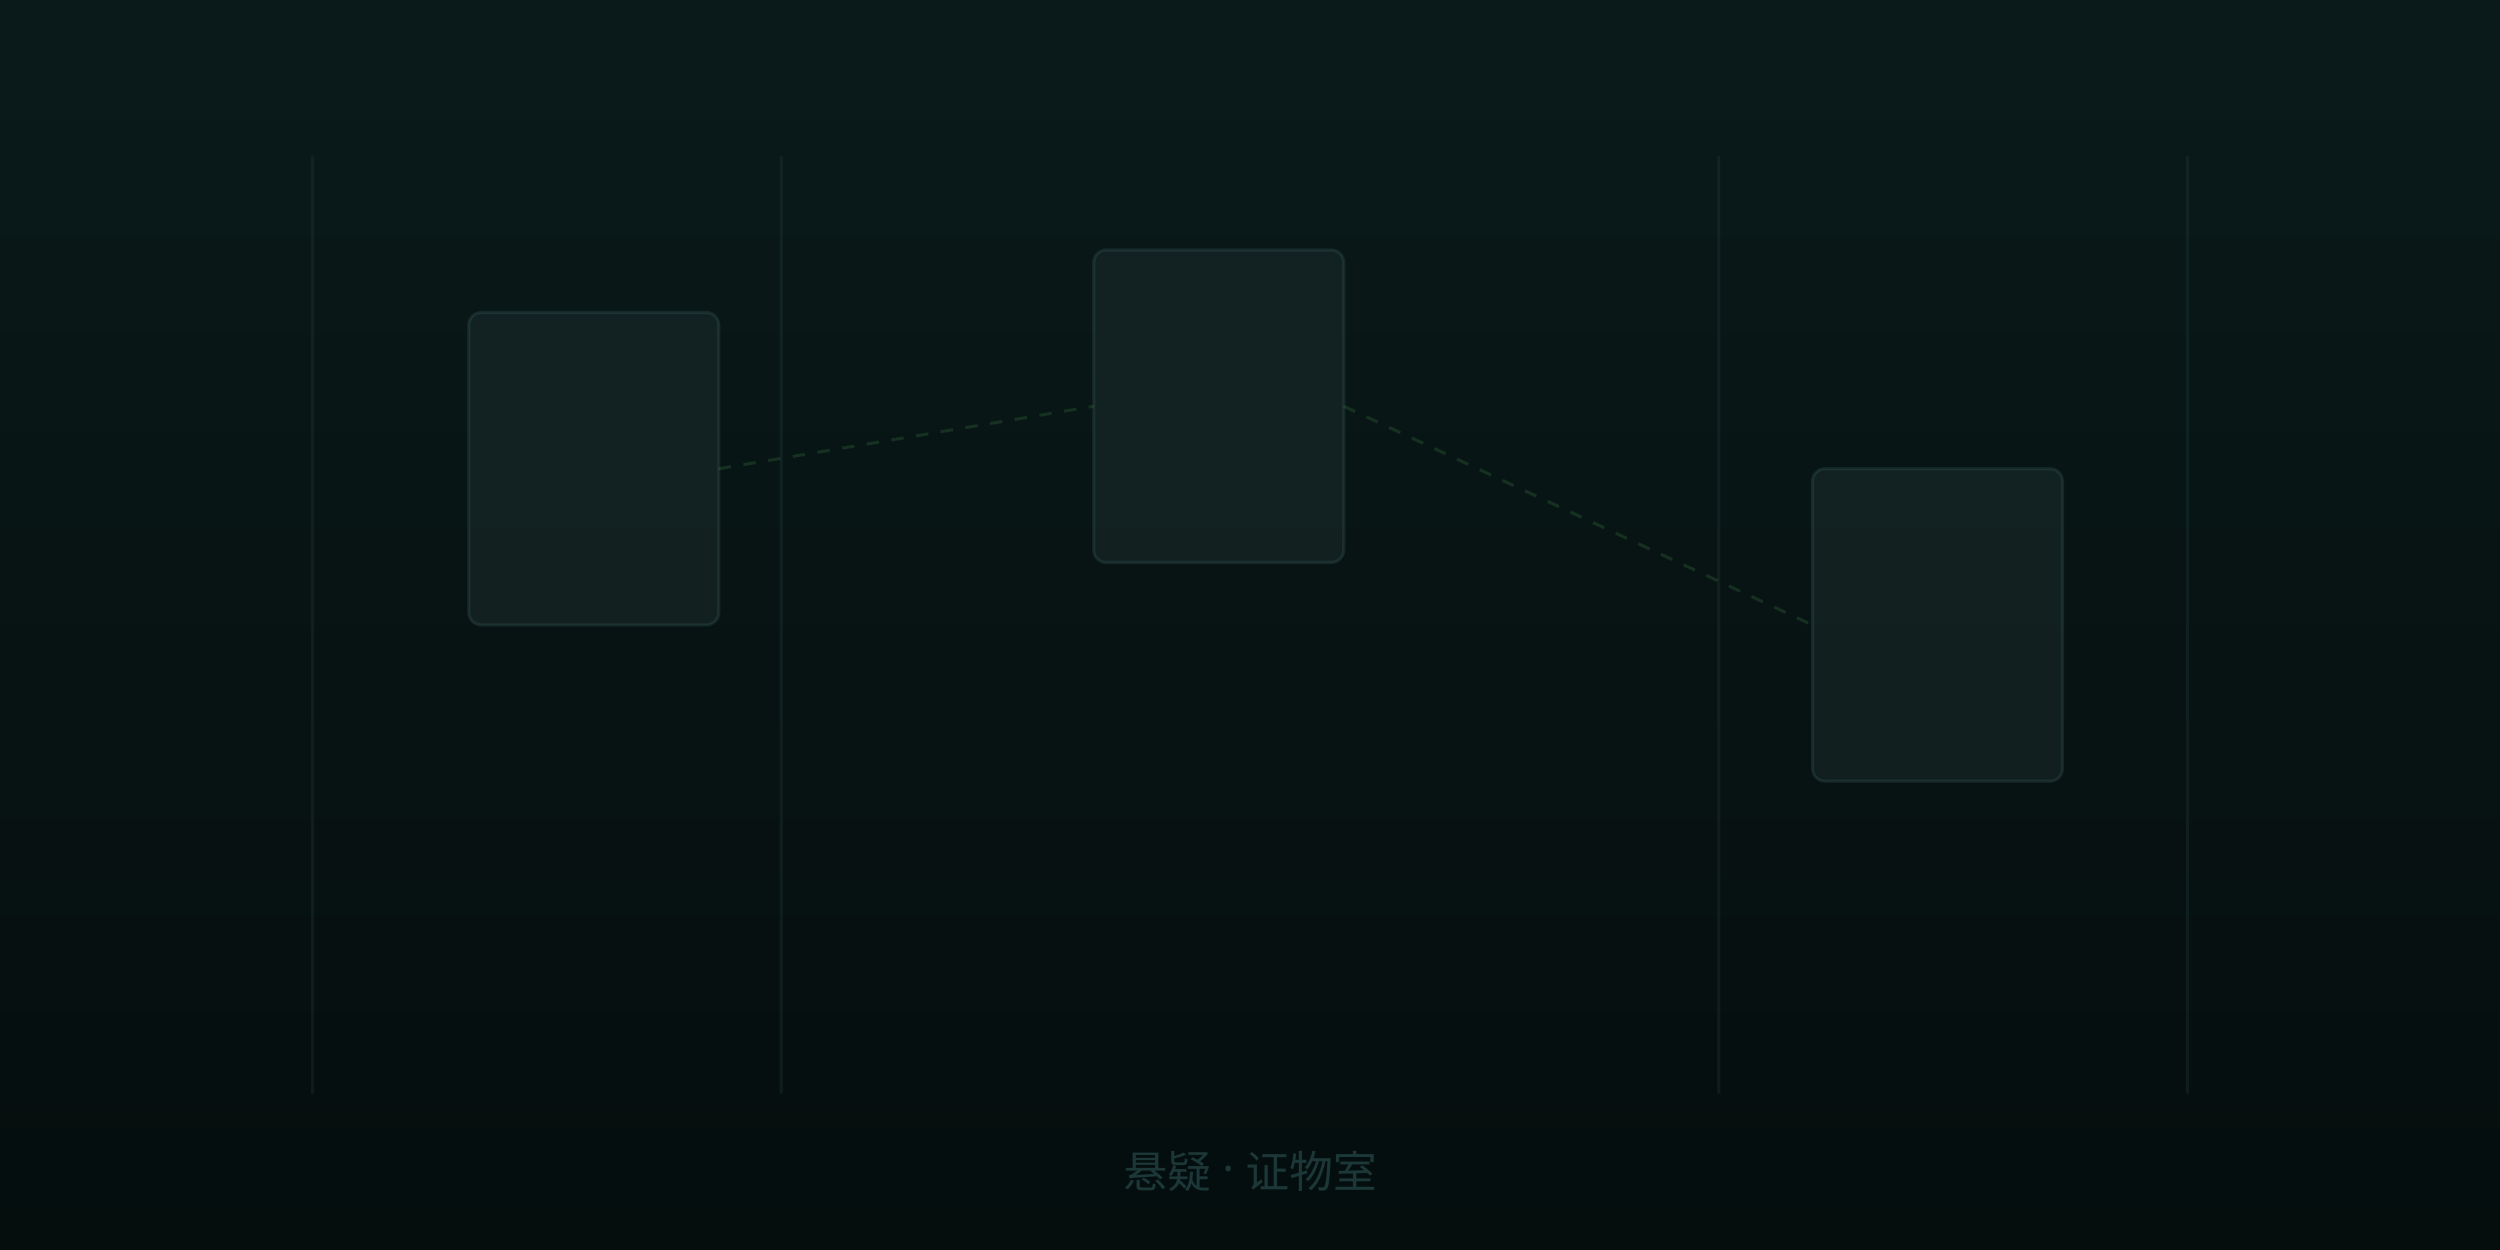
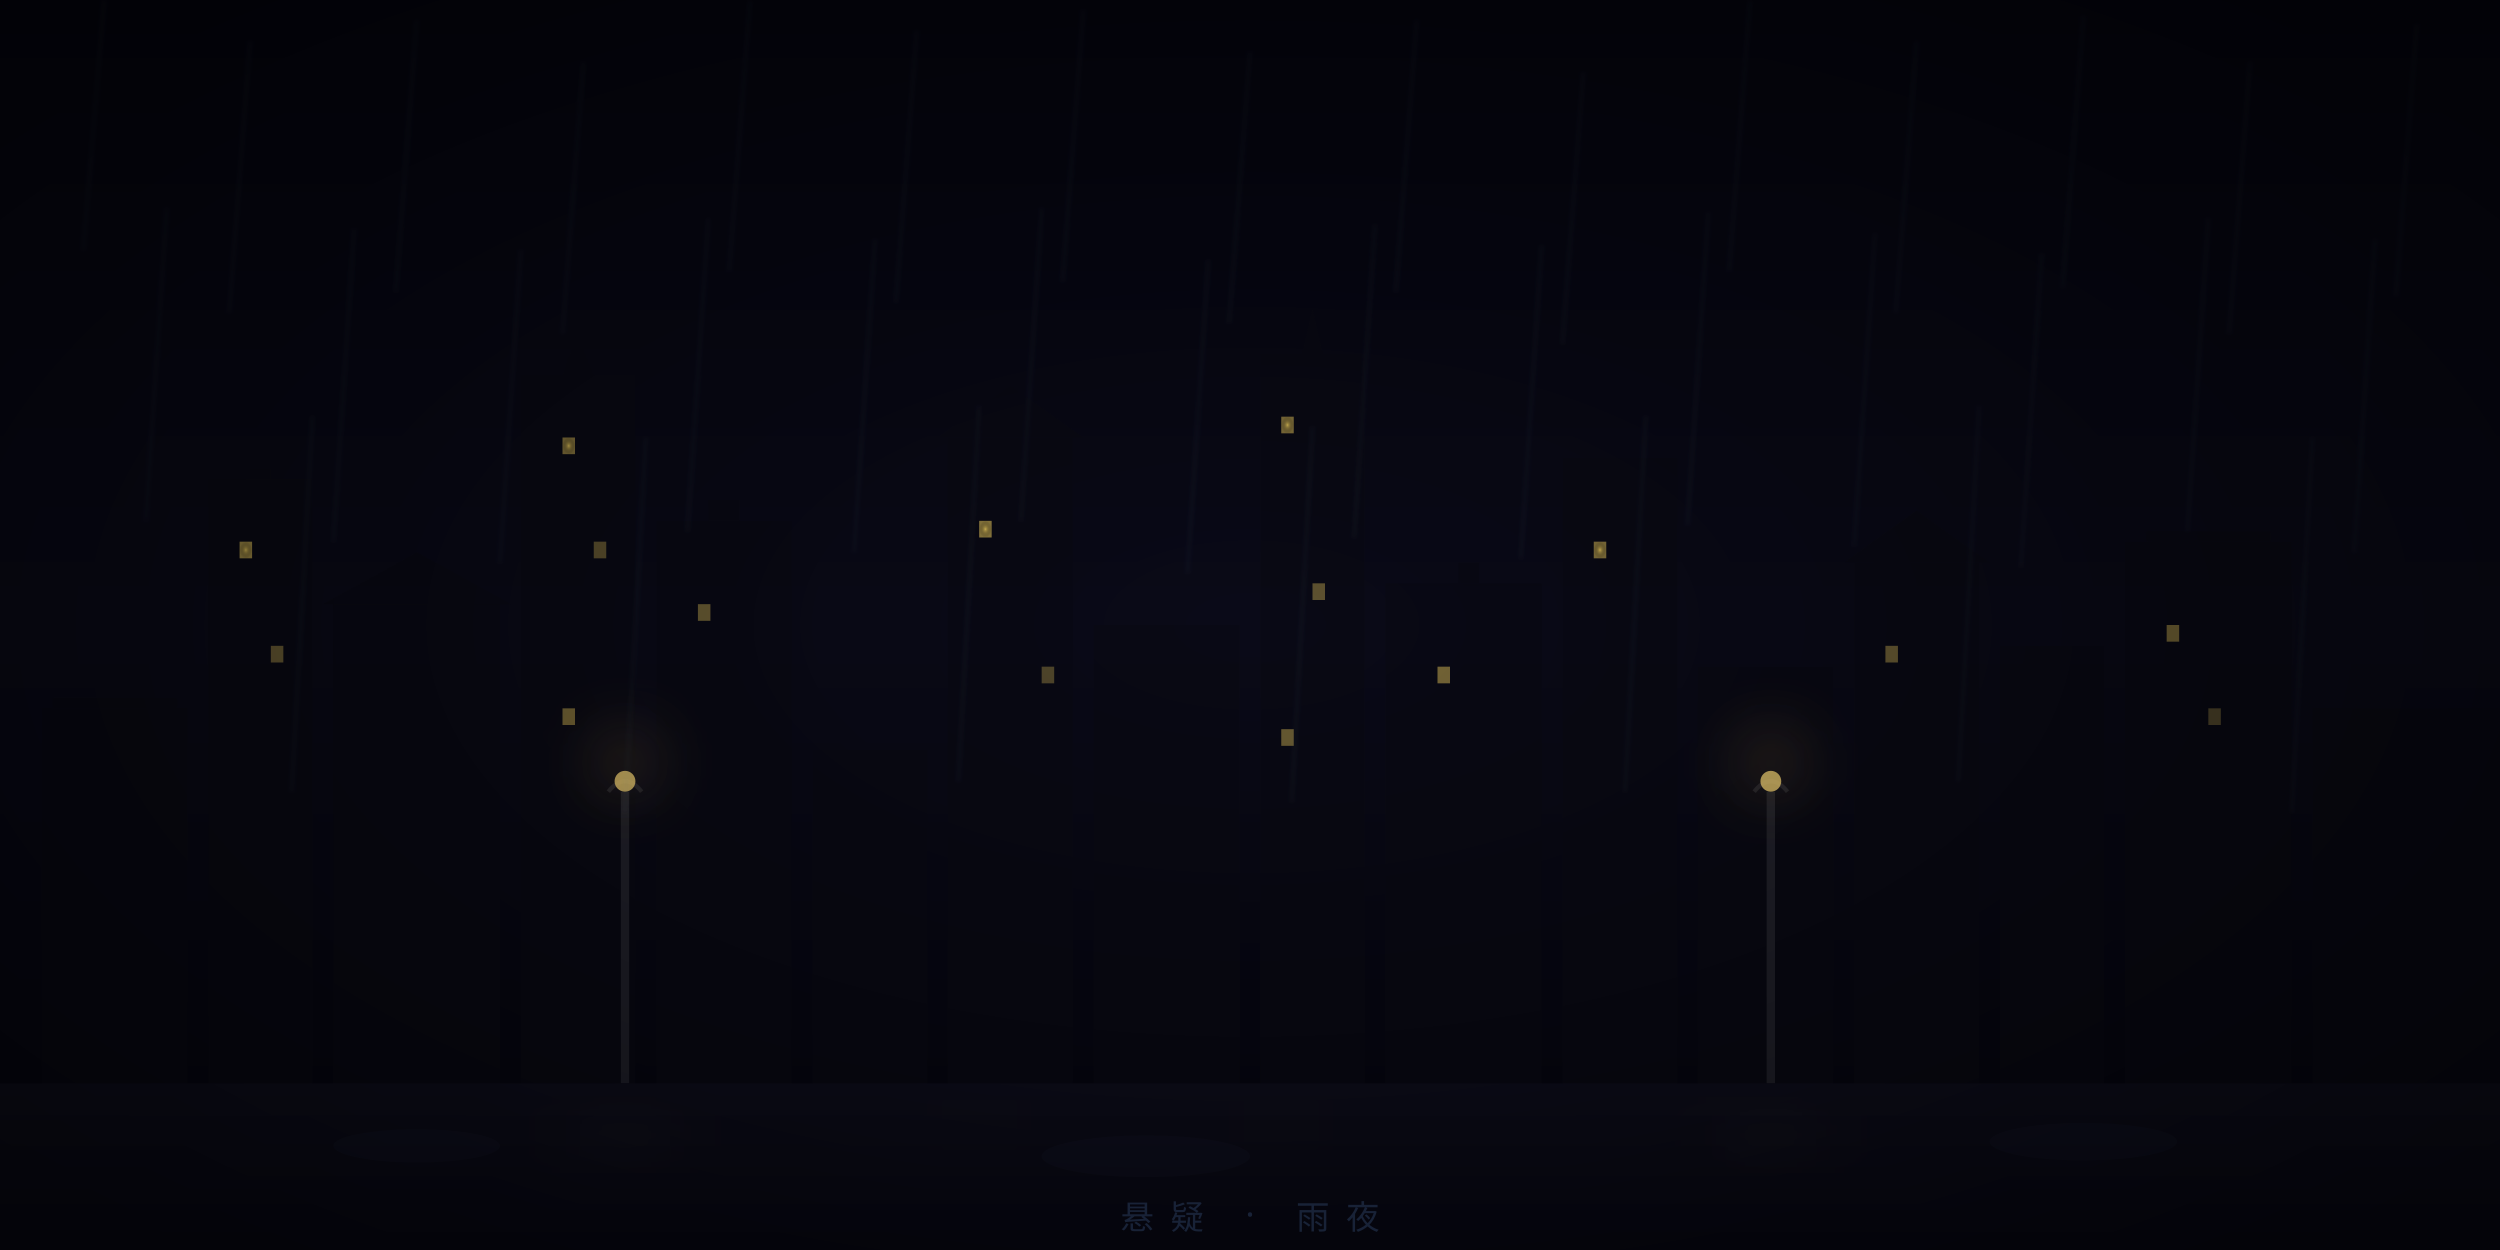
- <svg xmlns="http://www.w3.org/2000/svg" width="800" height="400" viewBox="0 0 800 400">
+ <svg xmlns="http://www.w3.org/2000/svg" width="1200" height="600" viewBox="0 0 1200 600">
  <defs>
-     <linearGradient id="bg" x1="0" y1="0" x2="0" y2="1">
-       <stop offset="0" stop-color="#0a1a1a" />
-       <stop offset="1" stop-color="#050d0d" />
+     <linearGradient id="sky-mystery" x1="0" y1="0" x2="0" y2="1">
+       <stop offset="0" stop-color="#050510" />
+       <stop offset="0.5" stop-color="#0a0a18" />
+       <stop offset="1" stop-color="#050510" />
    </linearGradient>
+     <radialGradient id="lamp-glow" cx="0.5" cy="0.3" r="0.5">
+       <stop offset="0" stop-color="rgba(255,220,120,0.5)" />
+       <stop offset="0.3" stop-color="rgba(255,200,100,0.2)" />
+       <stop offset="1" stop-color="transparent" />
+     </radialGradient>
+     <radialGradient id="win-light" cx="0.5" cy="0.5" r="0.5">
+       <stop offset="0" stop-color="rgba(255,220,100,0.7)" />
+       <stop offset="1" stop-color="transparent" />
+     </radialGradient>
+     <linearGradient id="wet-ground" x1="0" y1="0" x2="0" y2="1">
+       <stop offset="0" stop-color="rgba(15,15,30,0.9)" />
+       <stop offset="1" stop-color="rgba(8,8,20,0.98)" />
+     </linearGradient>
+     <filter id="lamp-blur" x="-100%" y="-100%" width="300%" height="300%">
+       <feGaussianBlur stdDeviation="15" />
+     </filter>
+     <filter id="rain-blur" x="-10%" y="-10%" width="120%" height="120%">
+       <feGaussianBlur stdDeviation="1" />
+     </filter>
+     <radialGradient id="vignette-mystery" cx="0.5" cy="0.5" r="0.65">
+       <stop offset="0" stop-color="transparent" />
+       <stop offset="1" stop-color="rgba(0,0,0,0.55)" />
+     </radialGradient>
  </defs>
-   <rect width="800" height="400" fill="url(#bg)" />
-   <line x1="100" y1="50" x2="100" y2="350" stroke="rgba(50,80,80,0.2)" stroke-width="1" />
-   <line x1="250" y1="50" x2="250" y2="350" stroke="rgba(50,80,80,0.2)" stroke-width="1" />
-   <line x1="550" y1="50" x2="550" y2="350" stroke="rgba(50,80,80,0.2)" stroke-width="1" />
-   <line x1="700" y1="50" x2="700" y2="350" stroke="rgba(50,80,80,0.2)" stroke-width="1" />
-   <rect x="150" y="100" width="80" height="100" fill="rgba(40,60,60,0.3)" rx="4" stroke="rgba(80,120,120,0.2)" stroke-width="1" />
-   <rect x="350" y="80" width="80" height="100" fill="rgba(40,60,60,0.3)" rx="4" stroke="rgba(80,120,120,0.2)" stroke-width="1" />
-   <rect x="580" y="150" width="80" height="100" fill="rgba(40,60,60,0.3)" rx="4" stroke="rgba(80,120,120,0.2)" stroke-width="1" />
-   <line x1="230" y1="150" x2="350" y2="130" stroke="rgba(100,200,100,0.15)" stroke-width="1" stroke-dasharray="4" />
-   <line x1="430" y1="130" x2="580" y2="200" stroke="rgba(100,200,100,0.15)" stroke-width="1" stroke-dasharray="4" />
-   <text x="400" y="380" text-anchor="middle" fill="rgba(80,150,150,0.3)" font-size="14" font-family="system-ui">悬疑 · 证物室</text>
+   <rect width="1200" height="600" fill="url(#sky-mystery)" />
+   <g fill="rgba(10,10,20,0.85)">
+     <rect x="20" y="340" width="70" height="180" />
+     <rect x="25" y="335" width="60" height="5" rx="1" />
+     <rect x="100" y="230" width="50" height="290" />
+     <rect x="120" y="225" width="10" height="5" />
+     <rect x="160" y="290" width="80" height="230" />
+     <path d="M155 290 L200 265 L245 290Z" />
+     <rect x="250" y="180" width="55" height="340" />
+     <path d="M270 180 L277 160 L285 180Z" />
+     <rect x="315" y="250" width="65" height="270" />
+     <rect x="340" y="240" width="15" height="10" />
+     <rect x="390" y="360" width="55" height="160" />
+     <rect x="455" y="210" width="60" height="310" />
+     <path d="M450 210 L485 185 L520 210Z" />
+     <rect x="525" y="300" width="70" height="220" />
+     <rect x="605" y="170" width="50" height="350" />
+     <path d="M625 170 L630 148 L635 170Z" />
+     <rect x="665" y="280" width="75" height="240" />
+     <rect x="700" y="270" width="10" height="10" />
+     <rect x="750" y="220" width="55" height="300" />
+     <rect x="815" y="320" width="65" height="200" />
+     <rect x="890" y="270" width="60" height="250" />
+     <path d="M885 270 L920 245 L955 270Z" />
+     <rect x="960" y="310" width="50" height="210" />
+     <rect x="1020" y="260" width="80" height="260" />
+     <rect x="1030" y="255" width="60" height="5" rx="1" />
+     <rect x="1110" y="340" width="90" height="180" />
+   </g>
+   <g>
+     <rect x="115" y="260" width="6" height="8" fill="rgba(255,220,100,0.6)" />
+     <rect x="115" y="260" width="6" height="8" fill="url(#win-light)" />
+     <rect x="130" y="310" width="6" height="8" fill="rgba(255,220,100,0.4)" />
+     <rect x="270" y="210" width="6" height="8" fill="rgba(255,220,100,0.5)" />
+     <rect x="270" y="210" width="6" height="8" fill="url(#win-light)" />
+     <rect x="285" y="260" width="6" height="8" fill="rgba(255,220,100,0.35)" />
+     <rect x="270" y="340" width="6" height="8" fill="rgba(255,220,100,0.45)" />
+     <rect x="335" y="290" width="6" height="8" fill="rgba(255,220,100,0.4)" />
+     <rect x="470" y="250" width="6" height="8" fill="rgba(255,220,100,0.55)" />
+     <rect x="470" y="250" width="6" height="8" fill="url(#win-light)" />
+     <rect x="500" y="320" width="6" height="8" fill="rgba(255,220,100,0.3)" />
+     <rect x="615" y="200" width="6" height="8" fill="rgba(255,220,100,0.5)" />
+     <rect x="615" y="200" width="6" height="8" fill="url(#win-light)" />
+     <rect x="630" y="280" width="6" height="8" fill="rgba(255,220,100,0.35)" />
+     <rect x="615" y="350" width="6" height="8" fill="rgba(255,220,100,0.4)" />
+     <rect x="690" y="320" width="6" height="8" fill="rgba(255,220,100,0.45)" />
+     <rect x="765" y="260" width="6" height="8" fill="rgba(255,220,100,0.5)" />
+     <rect x="765" y="260" width="6" height="8" fill="url(#win-light)" />
+     <rect x="905" y="310" width="6" height="8" fill="rgba(255,220,100,0.4)" />
+     <rect x="1040" y="300" width="6" height="8" fill="rgba(255,220,100,0.45)" />
+     <rect x="1060" y="340" width="6" height="8" fill="rgba(255,220,100,0.3)" />
+   </g>
+   <g>
+     <rect x="298" y="380" width="4" height="140" fill="rgba(40,40,50,0.8)" />
+     <path d="M292 380 Q300 370 308 380" stroke="rgba(40,40,50,0.8)" stroke-width="2" fill="none" />
+     <circle cx="300" cy="375" r="25" fill="url(#lamp-glow)" filter="url(#lamp-blur)" />
+     <circle cx="300" cy="375" r="5" fill="rgba(255,220,120,0.8)" />
+   </g>
+   <g>
+     <rect x="848" y="380" width="4" height="140" fill="rgba(40,40,50,0.8)" />
+     <path d="M842 380 Q850 370 858 380" stroke="rgba(40,40,50,0.8)" stroke-width="2" fill="none" />
+     <circle cx="850" cy="375" r="25" fill="url(#lamp-glow)" filter="url(#lamp-blur)" />
+     <circle cx="850" cy="375" r="5" fill="rgba(255,220,120,0.8)" />
+   </g>
+   <g stroke="rgba(100,120,160,0.12)" stroke-width="0.8" filter="url(#rain-blur)">
+     <line x1="50" y1="0" x2="40" y2="120" />
+     <line x1="120" y1="20" x2="110" y2="150" />
+     <line x1="200" y1="10" x2="190" y2="140" />
+     <line x1="280" y1="30" x2="270" y2="160" />
+     <line x1="360" y1="0" x2="350" y2="130" />
+     <line x1="440" y1="15" x2="430" y2="145" />
+     <line x1="520" y1="5" x2="510" y2="135" />
+     <line x1="600" y1="25" x2="590" y2="155" />
+     <line x1="680" y1="10" x2="670" y2="140" />
+     <line x1="760" y1="35" x2="750" y2="165" />
+     <line x1="840" y1="0" x2="830" y2="130" />
+     <line x1="920" y1="20" x2="910" y2="150" />
+     <line x1="1000" y1="8" x2="990" y2="138" />
+     <line x1="1080" y1="30" x2="1070" y2="160" />
+     <line x1="1160" y1="12" x2="1150" y2="142" />
+     <line x1="80" y1="100" x2="70" y2="250" />
+     <line x1="170" y1="110" x2="160" y2="260" />
+     <line x1="250" y1="120" x2="240" y2="270" />
+     <line x1="340" y1="105" x2="330" y2="255" />
+     <line x1="420" y1="115" x2="410" y2="265" />
+     <line x1="500" y1="100" x2="490" y2="250" />
+     <line x1="580" y1="125" x2="570" y2="275" />
+     <line x1="660" y1="108" x2="650" y2="258" />
+     <line x1="740" y1="118" x2="730" y2="268" />
+     <line x1="820" y1="102" x2="810" y2="252" />
+     <line x1="900" y1="112" x2="890" y2="262" />
+     <line x1="980" y1="122" x2="970" y2="272" />
+     <line x1="1060" y1="105" x2="1050" y2="255" />
+     <line x1="1140" y1="115" x2="1130" y2="265" />
+     <line x1="150" y1="200" x2="140" y2="380" />
+     <line x1="310" y1="210" x2="300" y2="390" />
+     <line x1="470" y1="195" x2="460" y2="375" />
+     <line x1="630" y1="205" x2="620" y2="385" />
+     <line x1="790" y1="200" x2="780" y2="380" />
+     <line x1="950" y1="195" x2="940" y2="375" />
+     <line x1="1110" y1="210" x2="1100" y2="390" />
+   </g>
+   <rect x="0" y="520" width="1200" height="80" fill="url(#wet-ground)" />
+   <ellipse cx="300" cy="545" rx="30" ry="6" fill="rgba(255,220,120,0.06)" filter="url(#lamp-blur)" />
+   <ellipse cx="850" cy="545" rx="30" ry="6" fill="rgba(255,220,120,0.06)" filter="url(#lamp-blur)" />
+   <ellipse cx="470" cy="540" rx="15" ry="4" fill="rgba(255,220,100,0.04)" filter="url(#lamp-blur)" />
+   <ellipse cx="615" cy="540" rx="15" ry="4" fill="rgba(255,220,100,0.04)" filter="url(#lamp-blur)" />
+   <g fill="rgba(80,100,140,0.05)">
+     <ellipse cx="200" cy="550" rx="40" ry="8" />
+     <ellipse cx="550" cy="555" rx="50" ry="10" />
+     <ellipse cx="1000" cy="548" rx="45" ry="9" />
+   </g>
+   <rect width="1200" height="600" fill="url(#vignette-mystery)" />
+   <text x="600" y="590" text-anchor="middle" fill="rgba(80,120,180,0.25)" font-size="16" font-family="system-ui, serif" letter-spacing="8">悬疑 · 雨夜</text>
</svg>
